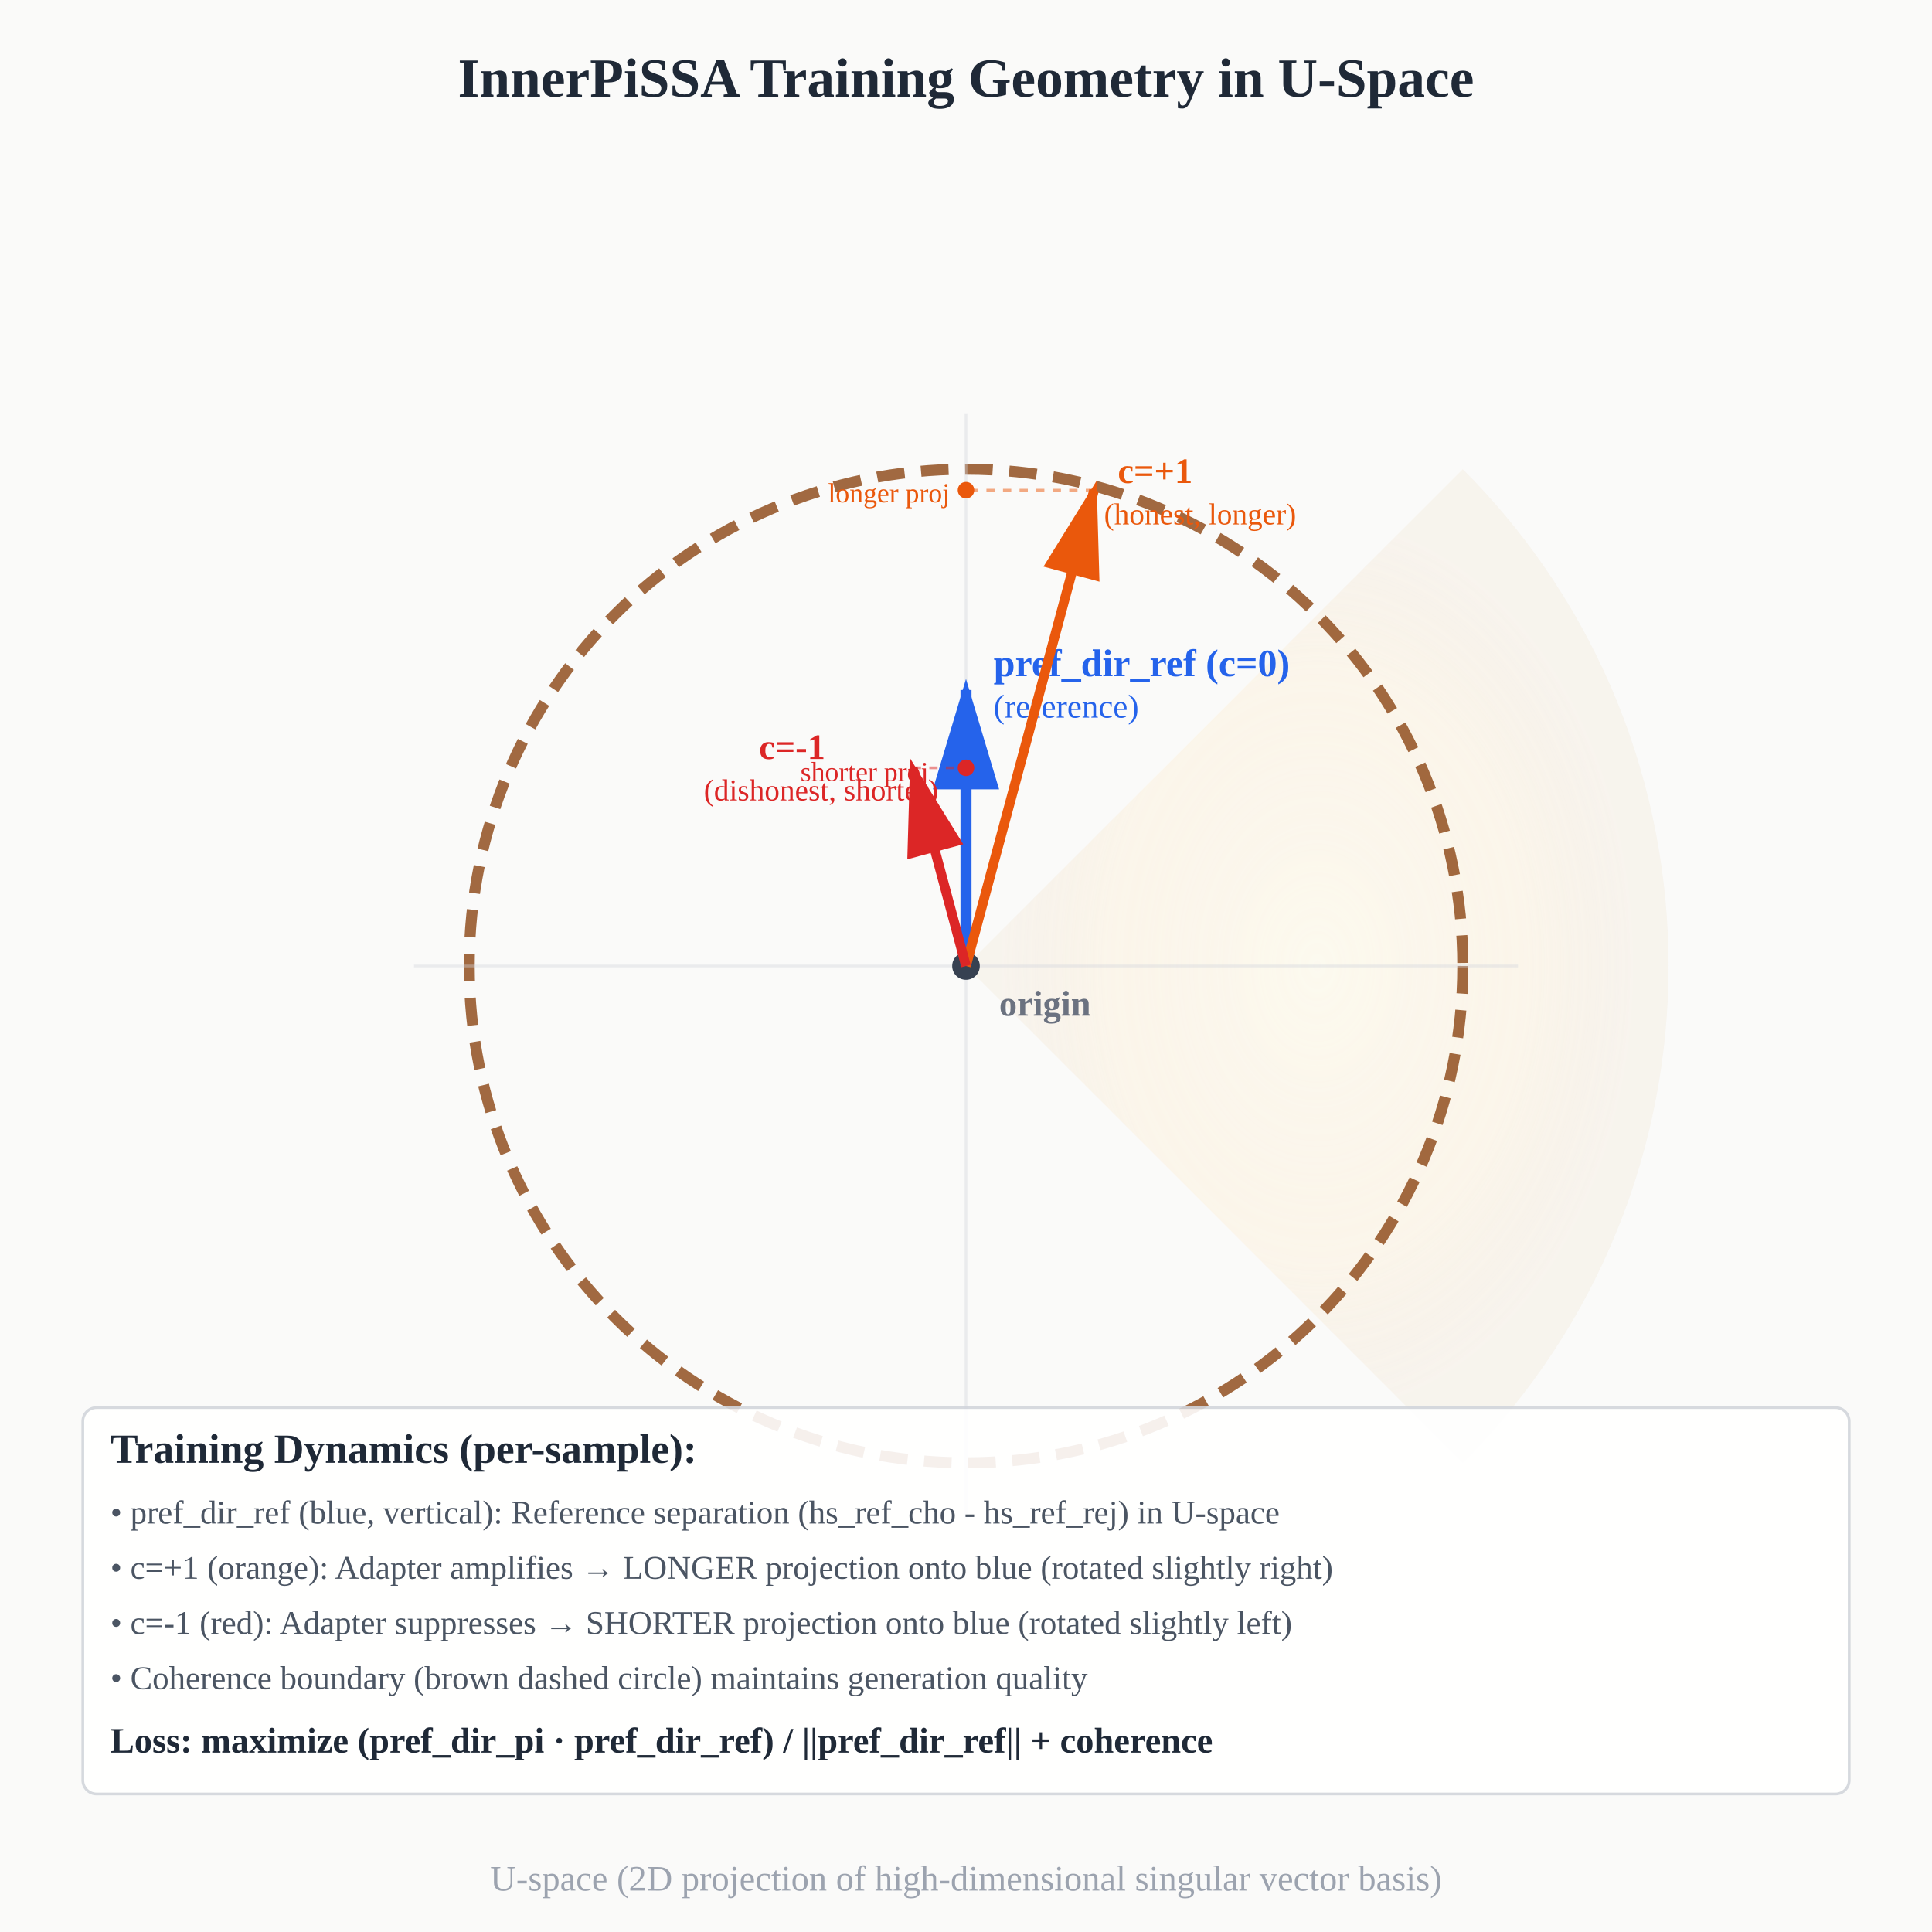
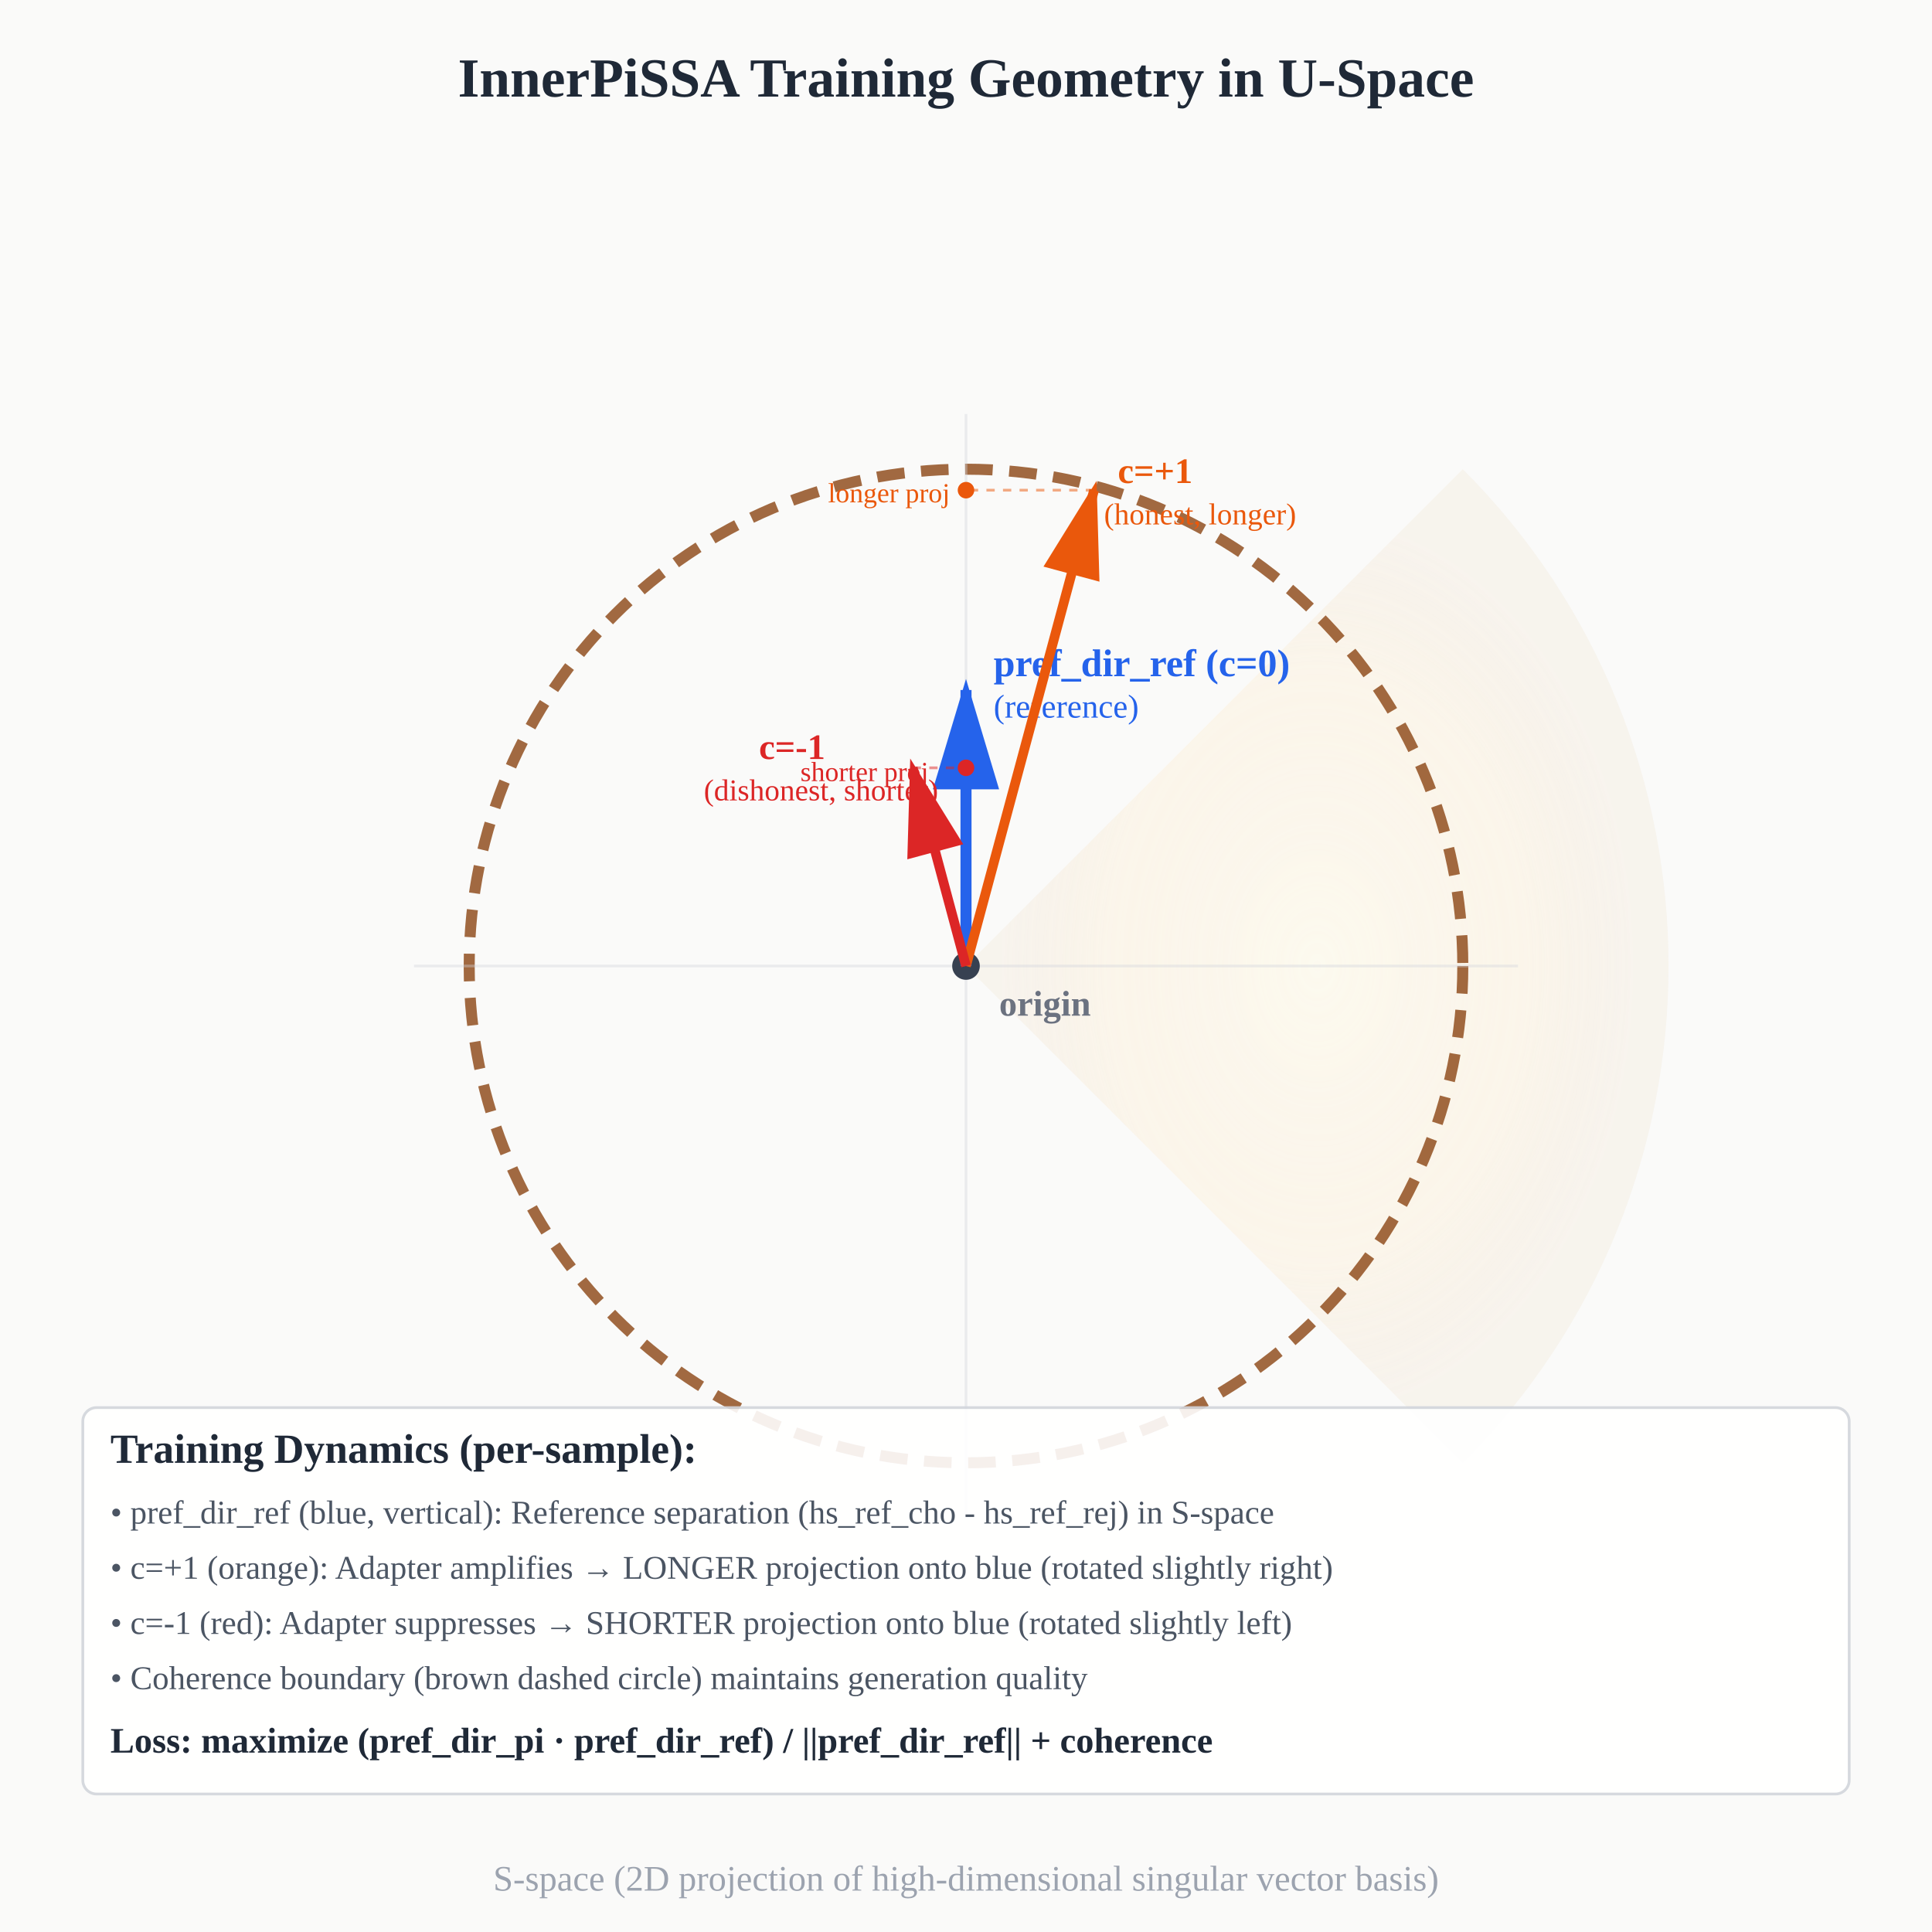
<svg xmlns="http://www.w3.org/2000/svg" width="700" height="700">
  <defs>
    <radialGradient id="pizzaGradient" cx="50%" cy="50%">
      <stop offset="0%" style="stop-color:#FFF8DC;stop-opacity:0.5" />
      <stop offset="60%" style="stop-color:#FFE4B5;stop-opacity:0.3" />
      <stop offset="90%" style="stop-color:#DEB887;stop-opacity:0.15" />
    </radialGradient>
    <marker id="arrowhead-blue" markerWidth="10" markerHeight="10" refX="9" refY="3" orient="auto">
      <polygon points="0 0, 10 3, 0 6" fill="#2563EB" />
    </marker>
    <marker id="arrowhead-orange" markerWidth="10" markerHeight="10" refX="9" refY="3" orient="auto">
      <polygon points="0 0, 10 3, 0 6" fill="#EA580C" />
    </marker>
    <marker id="arrowhead-red" markerWidth="10" markerHeight="10" refX="9" refY="3" orient="auto">
      <polygon points="0 0, 10 3, 0 6" fill="#DC2626" />
    </marker>
  </defs>
  <rect width="700" height="700" fill="#FAFAF9" />
  <text x="350" y="35" text-anchor="middle" font-size="20" font-weight="bold" fill="#1F2937">
    InnerPiSSA Training Geometry in U-Space
  </text>
  <g id="main" transform="translate(350, 350)">
    <path d="M 0,0 L 180,-180 A 254.6,254.6 0 0,1 180,180 Z" fill="url(#pizzaGradient)" opacity="0.7" />
    <circle cx="0" cy="0" r="180" fill="none" stroke="#8B4513" stroke-width="4" stroke-dasharray="10,6" opacity="0.8" />
    <line x1="-200" y1="0" x2="200" y2="0" stroke="#D1D5DB" stroke-width="1" opacity="0.4" />
    <line x1="0" y1="-200" x2="0" y2="200" stroke="#D1D5DB" stroke-width="1" opacity="0.4" />
    <circle cx="0" cy="0" r="5" fill="#374151" />
    <text x="12" y="18" font-size="13" fill="#6B7280" font-weight="bold">origin</text>
    <line x1="0" y1="0" x2="0" y2="-100" stroke="#2563EB" stroke-width="4" marker-end="url(#arrowhead-blue)" />
    <text x="10" y="-105" font-size="14" font-weight="bold" fill="#2563EB">
      pref_dir_ref (c=0)
    </text>
    <text x="10" y="-90" font-size="12" fill="#2563EB">
      (reference)
    </text>
    <line x1="0" y1="0" x2="46.4" y2="-172.4" stroke="#EA580C" stroke-width="3.5" marker-end="url(#arrowhead-orange)" />
    <text x="55" y="-175" font-size="13" font-weight="bold" fill="#EA580C">
      c=+1
    </text>
    <text x="50" y="-160" font-size="11" fill="#EA580C">
      (honest, longer)
    </text>
    <line x1="46.4" y1="-172.4" x2="0" y2="-172.4" stroke="#EA580C" stroke-width="1" stroke-dasharray="3,3" opacity="0.5" />
    <circle cx="0" cy="-172.4" r="3" fill="#EA580C" />
    <text x="-50" y="-168" font-size="10" fill="#EA580C">longer proj</text>
    <line x1="0" y1="0" x2="-19.3" y2="-71.8" stroke="#DC2626" stroke-width="3.5" marker-end="url(#arrowhead-red)" />
    <text x="-75" y="-75" font-size="13" font-weight="bold" fill="#DC2626">
      c=-1
    </text>
    <text x="-95" y="-60" font-size="11" fill="#DC2626">
      (dishonest, shorter)
    </text>
    <line x1="-19.3" y1="-71.8" x2="0" y2="-71.8" stroke="#DC2626" stroke-width="1" stroke-dasharray="3,3" opacity="0.5" />
    <circle cx="0" cy="-71.8" r="3" fill="#DC2626" />
    <text x="-60" y="-67" font-size="10" fill="#DC2626">shorter proj</text>
  </g>
  <g transform="translate(30, 520)">
    <rect x="0" y="-10" width="640" height="140" fill="#FFFFFF" stroke="#D1D5DB" stroke-width="1" rx="5" opacity="0.9" />
    <text x="10" y="10" font-size="15" font-weight="bold" fill="#1F2937">
      Training Dynamics (per-sample):
    </text>
    <text x="10" y="32" font-size="12" fill="#4B5563">
-       • pref_dir_ref (blue, vertical): Reference separation (hs_ref_cho - hs_ref_rej) in U-space
+       • pref_dir_ref (blue, vertical): Reference separation (hs_ref_cho - hs_ref_rej) in S-space
    </text>
    <text x="10" y="52" font-size="12" fill="#4B5563">
      • c=+1 (orange): Adapter amplifies → LONGER projection onto blue (rotated slightly right)
    </text>
    <text x="10" y="72" font-size="12" fill="#4B5563">
      • c=-1 (red): Adapter suppresses → SHORTER projection onto blue (rotated slightly left)
    </text>
    <text x="10" y="92" font-size="12" fill="#4B5563">
      • Coherence boundary (brown dashed circle) maintains generation quality
    </text>
    <text x="10" y="115" font-size="13" font-weight="bold" fill="#1F2937">
      Loss: maximize (pref_dir_pi · pref_dir_ref) / ||pref_dir_ref|| + coherence
    </text>
  </g>
  <text x="350" y="685" text-anchor="middle" font-size="13" fill="#9CA3AF">
-     U-space (2D projection of high-dimensional singular vector basis)
+     S-space (2D projection of high-dimensional singular vector basis)
  </text>
</svg>
